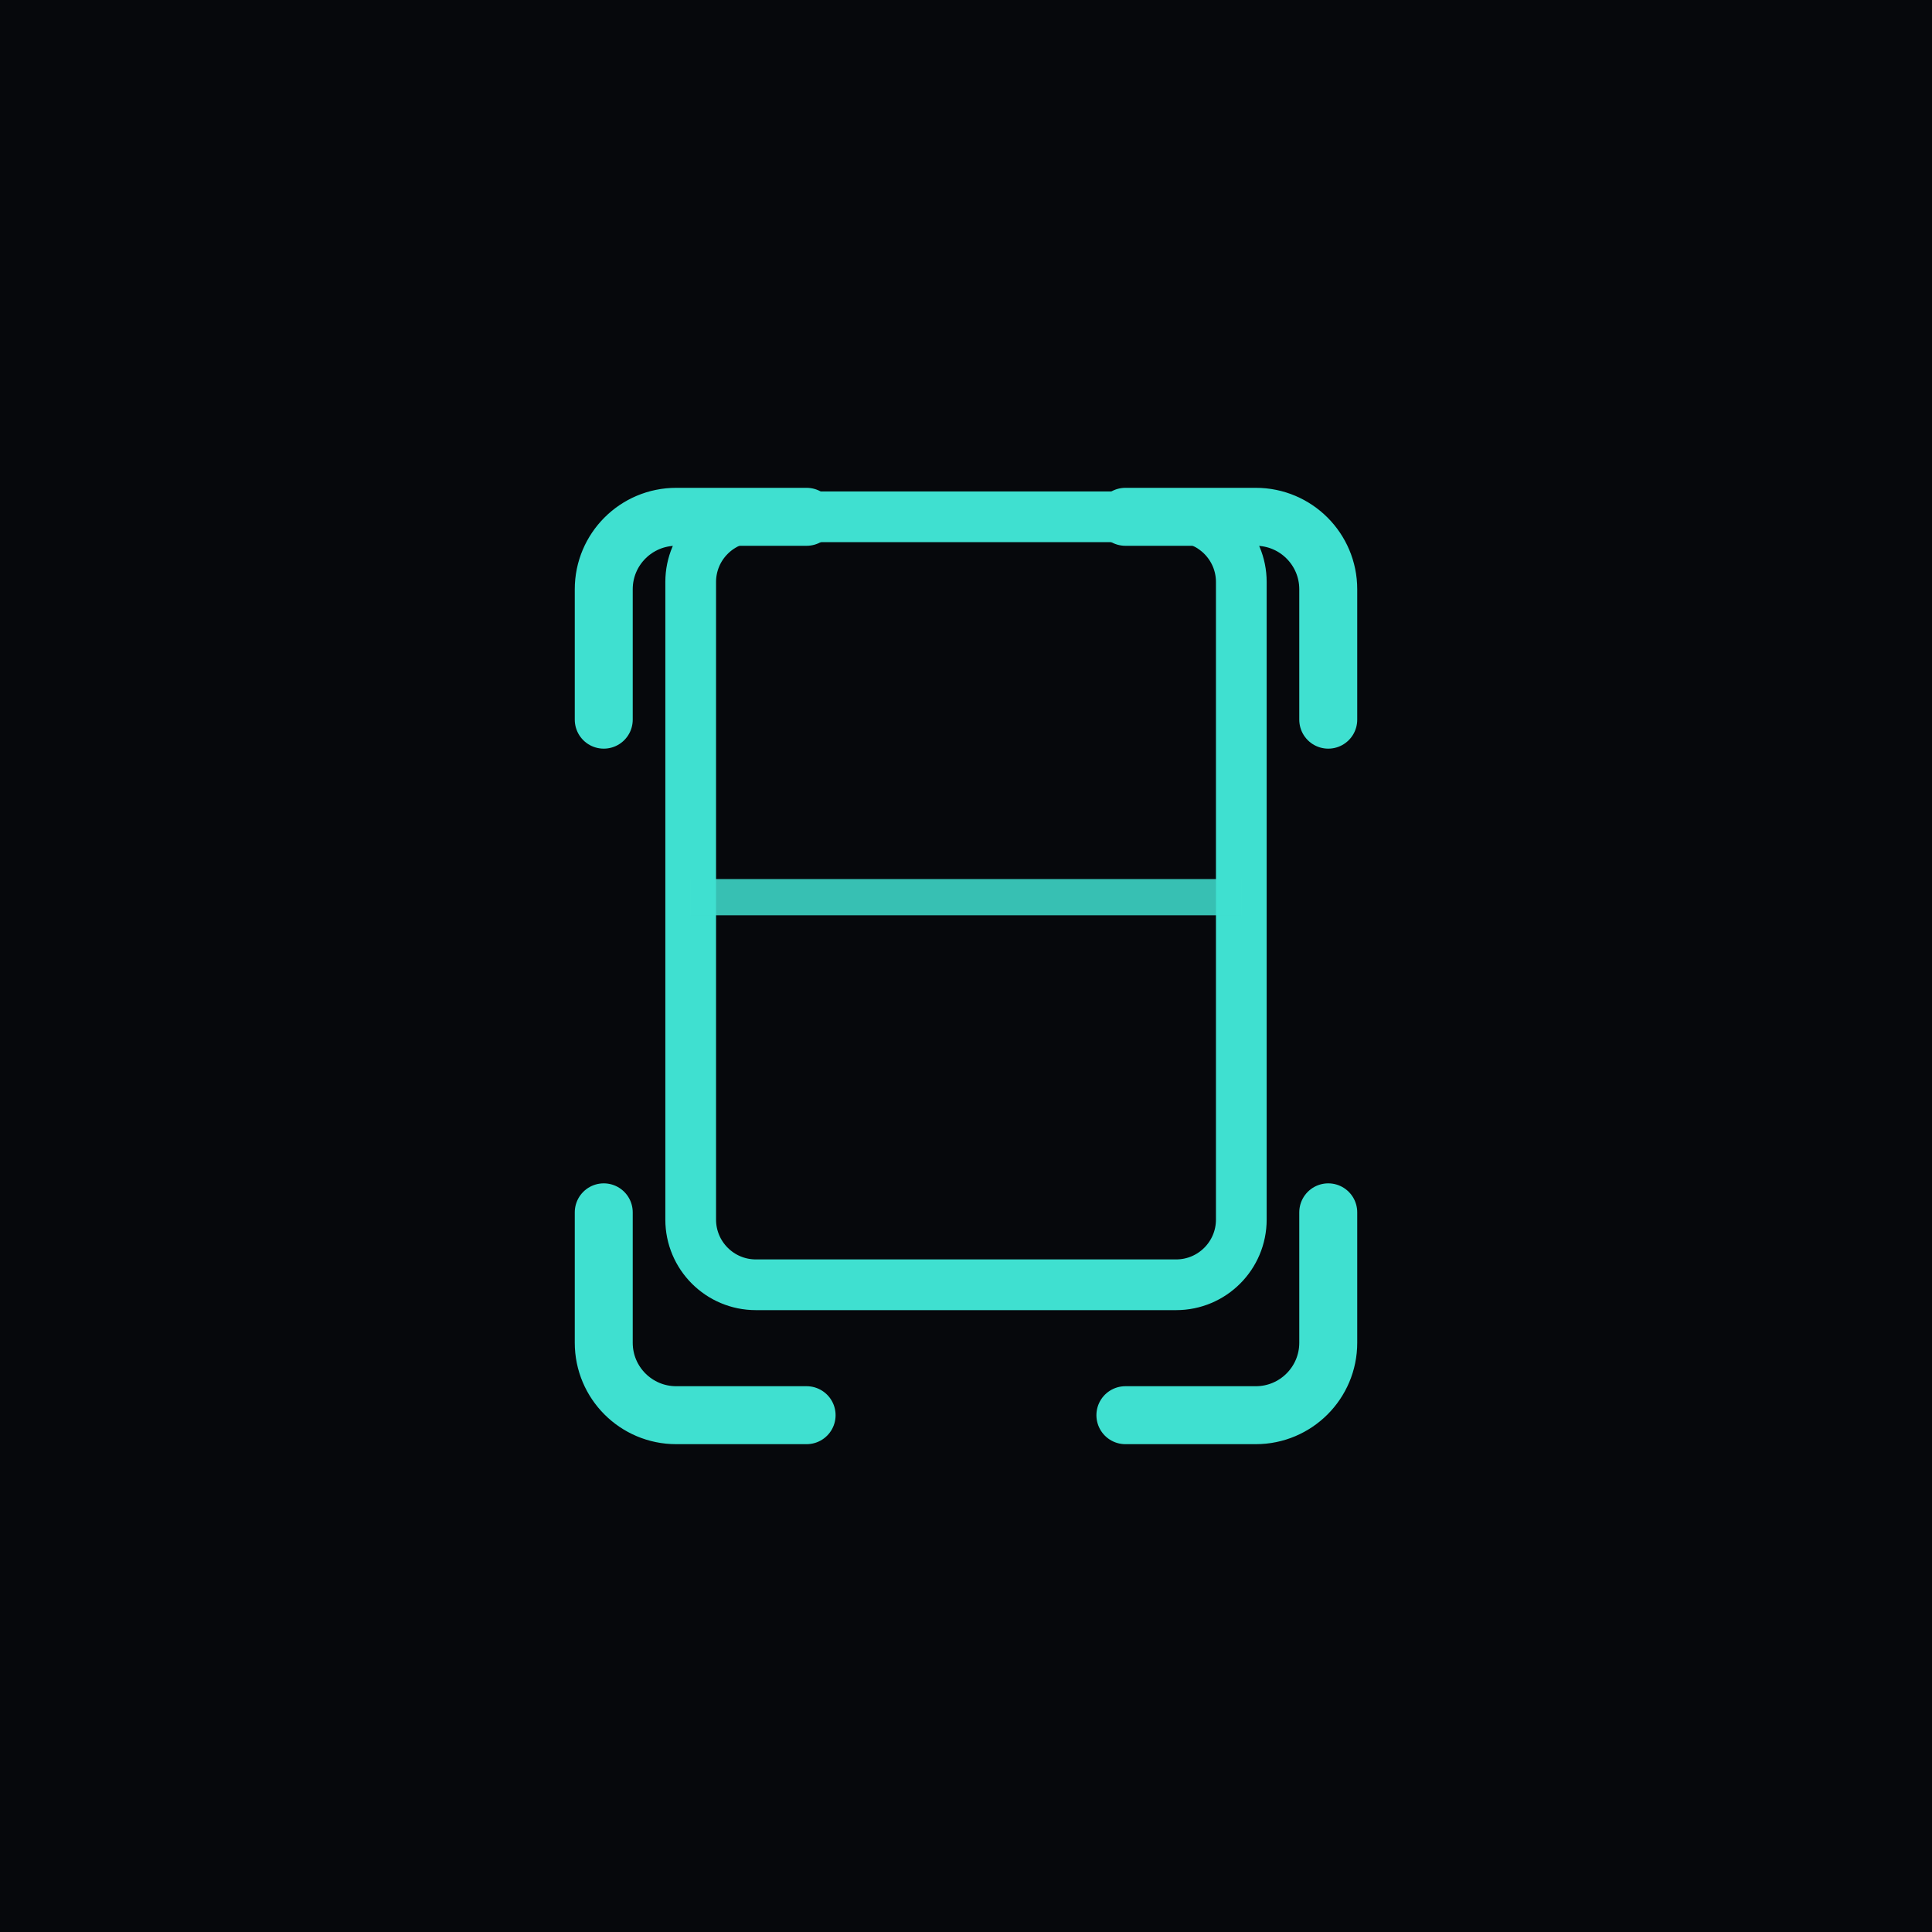
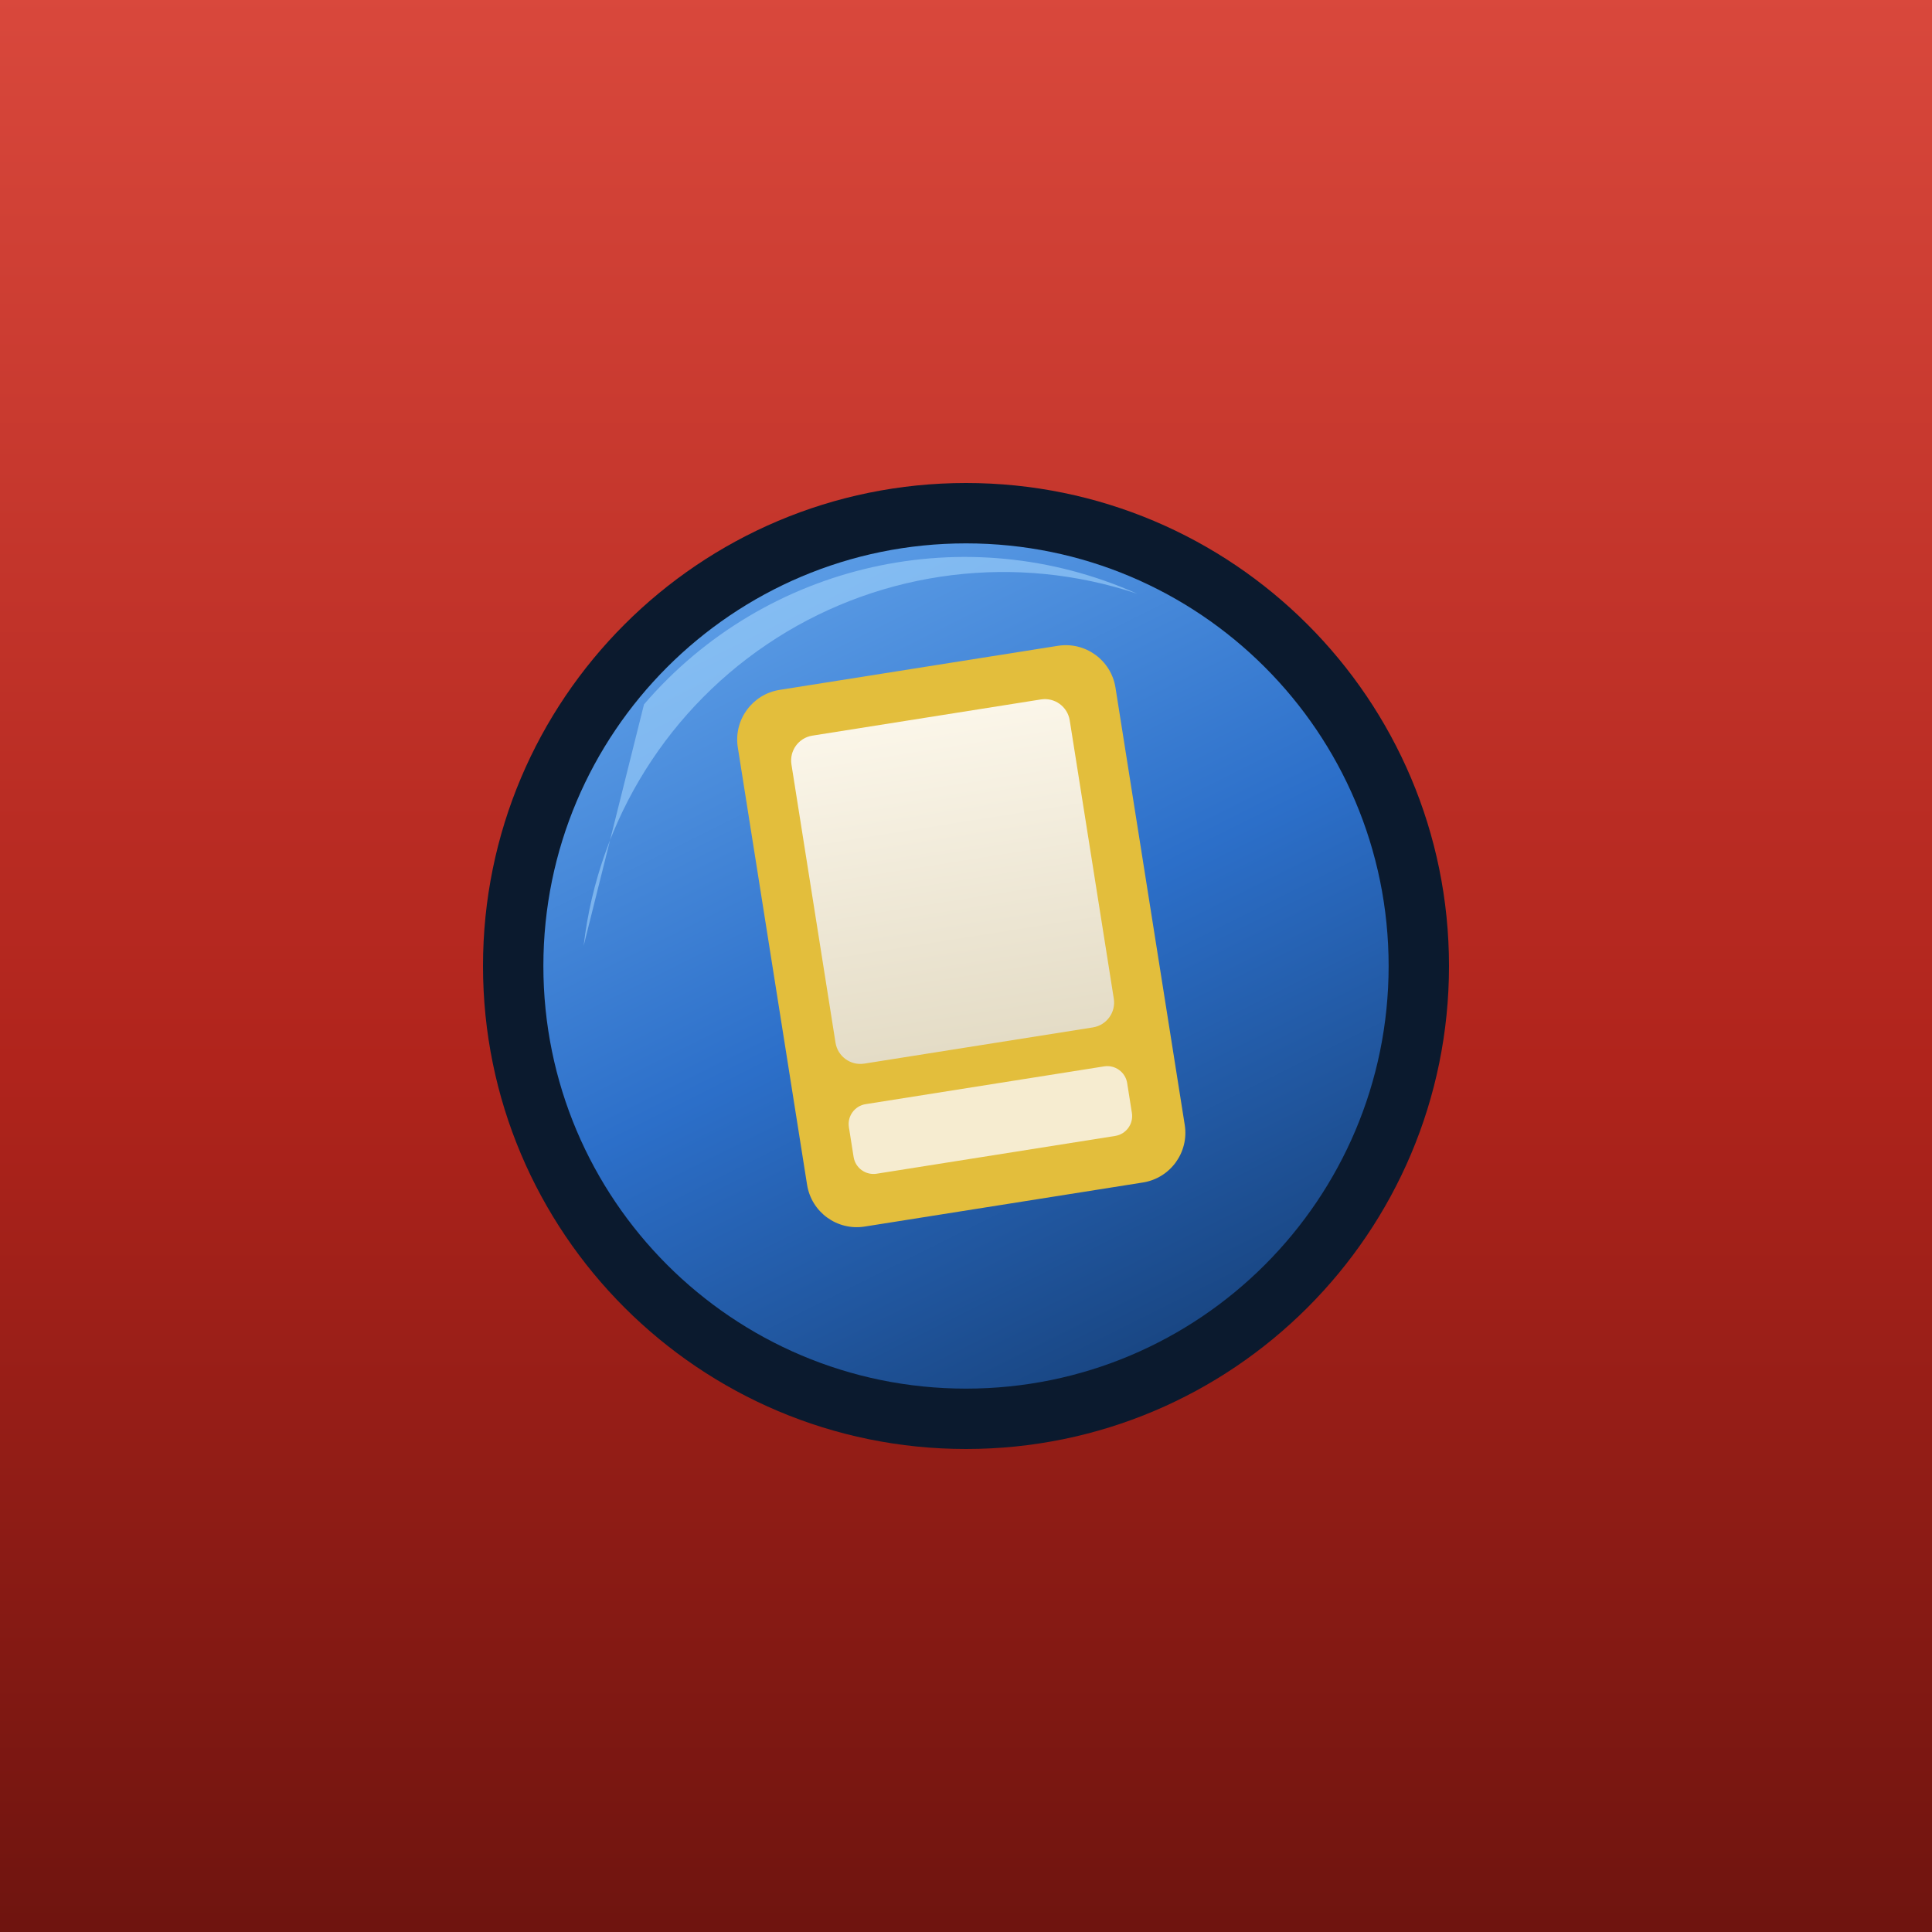
- <svg xmlns="http://www.w3.org/2000/svg" viewBox="0 0 192 192">
-   <rect width="192" height="192" fill="#06080C" />
-   <rect width="192" height="192" rx="34" fill="#06080C" />
-   <g transform="translate(96 96) scale(0.72) translate(-96 -96)">
-     <rect x="58" y="34" width="76" height="106" rx="9" fill="none" stroke="#3FE0D0" stroke-width="7" />
-     <path d="M46 62V44a10 10 0 0 1 10-10h18M146 62V44a10 10 0 0 0-10-10h-18            M46 130v18a10 10 0 0 0 10 10h18M146 130v18a10 10 0 0 1-10 10h-18" fill="none" stroke="#3FE0D0" stroke-width="8" stroke-linecap="round" />
-     <rect x="58" y="84" width="76" height="5" fill="#3FE0D0" opacity=".85" />
+ <svg xmlns="http://www.w3.org/2000/svg" viewBox="0 0 192 192" role="img" aria-label="myPOKYcards">
+   <defs>
+     <linearGradient id="mchassi" x1="0" y1="0" x2="0" y2="1">
+       <stop offset="0" stop-color="#D9483C" />
+       <stop offset=".55" stop-color="#B0241C" />
+       <stop offset="1" stop-color="#6E140F" />
+     </linearGradient>
+     <linearGradient id="mlente" x1=".25" y1="0" x2=".75" y2="1">
+       <stop offset="0" stop-color="#5FA0E8" />
+       <stop offset=".5" stop-color="#2C6FC9" />
+       <stop offset="1" stop-color="#17427C" />
+     </linearGradient>
+     <linearGradient id="mpapel" x1="0" y1="0" x2="0" y2="1">
+       <stop offset="0" stop-color="#FBF6E9" />
+       <stop offset="1" stop-color="#E4DCC6" />
+     </linearGradient>
+   </defs>
+   <rect width="192" height="192" fill="url(#mchassi)" />
+   <circle cx="96" cy="96" r="48" fill="#0B1A2E" />
+   <circle cx="96" cy="96" r="42" fill="url(#mlente)" />
+   <g transform="rotate(-9 96 96)">
+     <rect x="77" y="66" width="38" height="54" rx="5" fill="#E3BE3C" />
+     <rect x="82" y="71" width="28" height="33" rx="2.5" fill="url(#mpapel)" />
+     <rect x="82" y="108" width="28" height="7" rx="2" fill="#F7F0DC" opacity=".92" />
  </g>
+   <path d="M64 70a42 42 0 0 1 49-11 42 42 0 0 0-55 35z" fill="#A8D8FF" opacity=".55" />
</svg>
